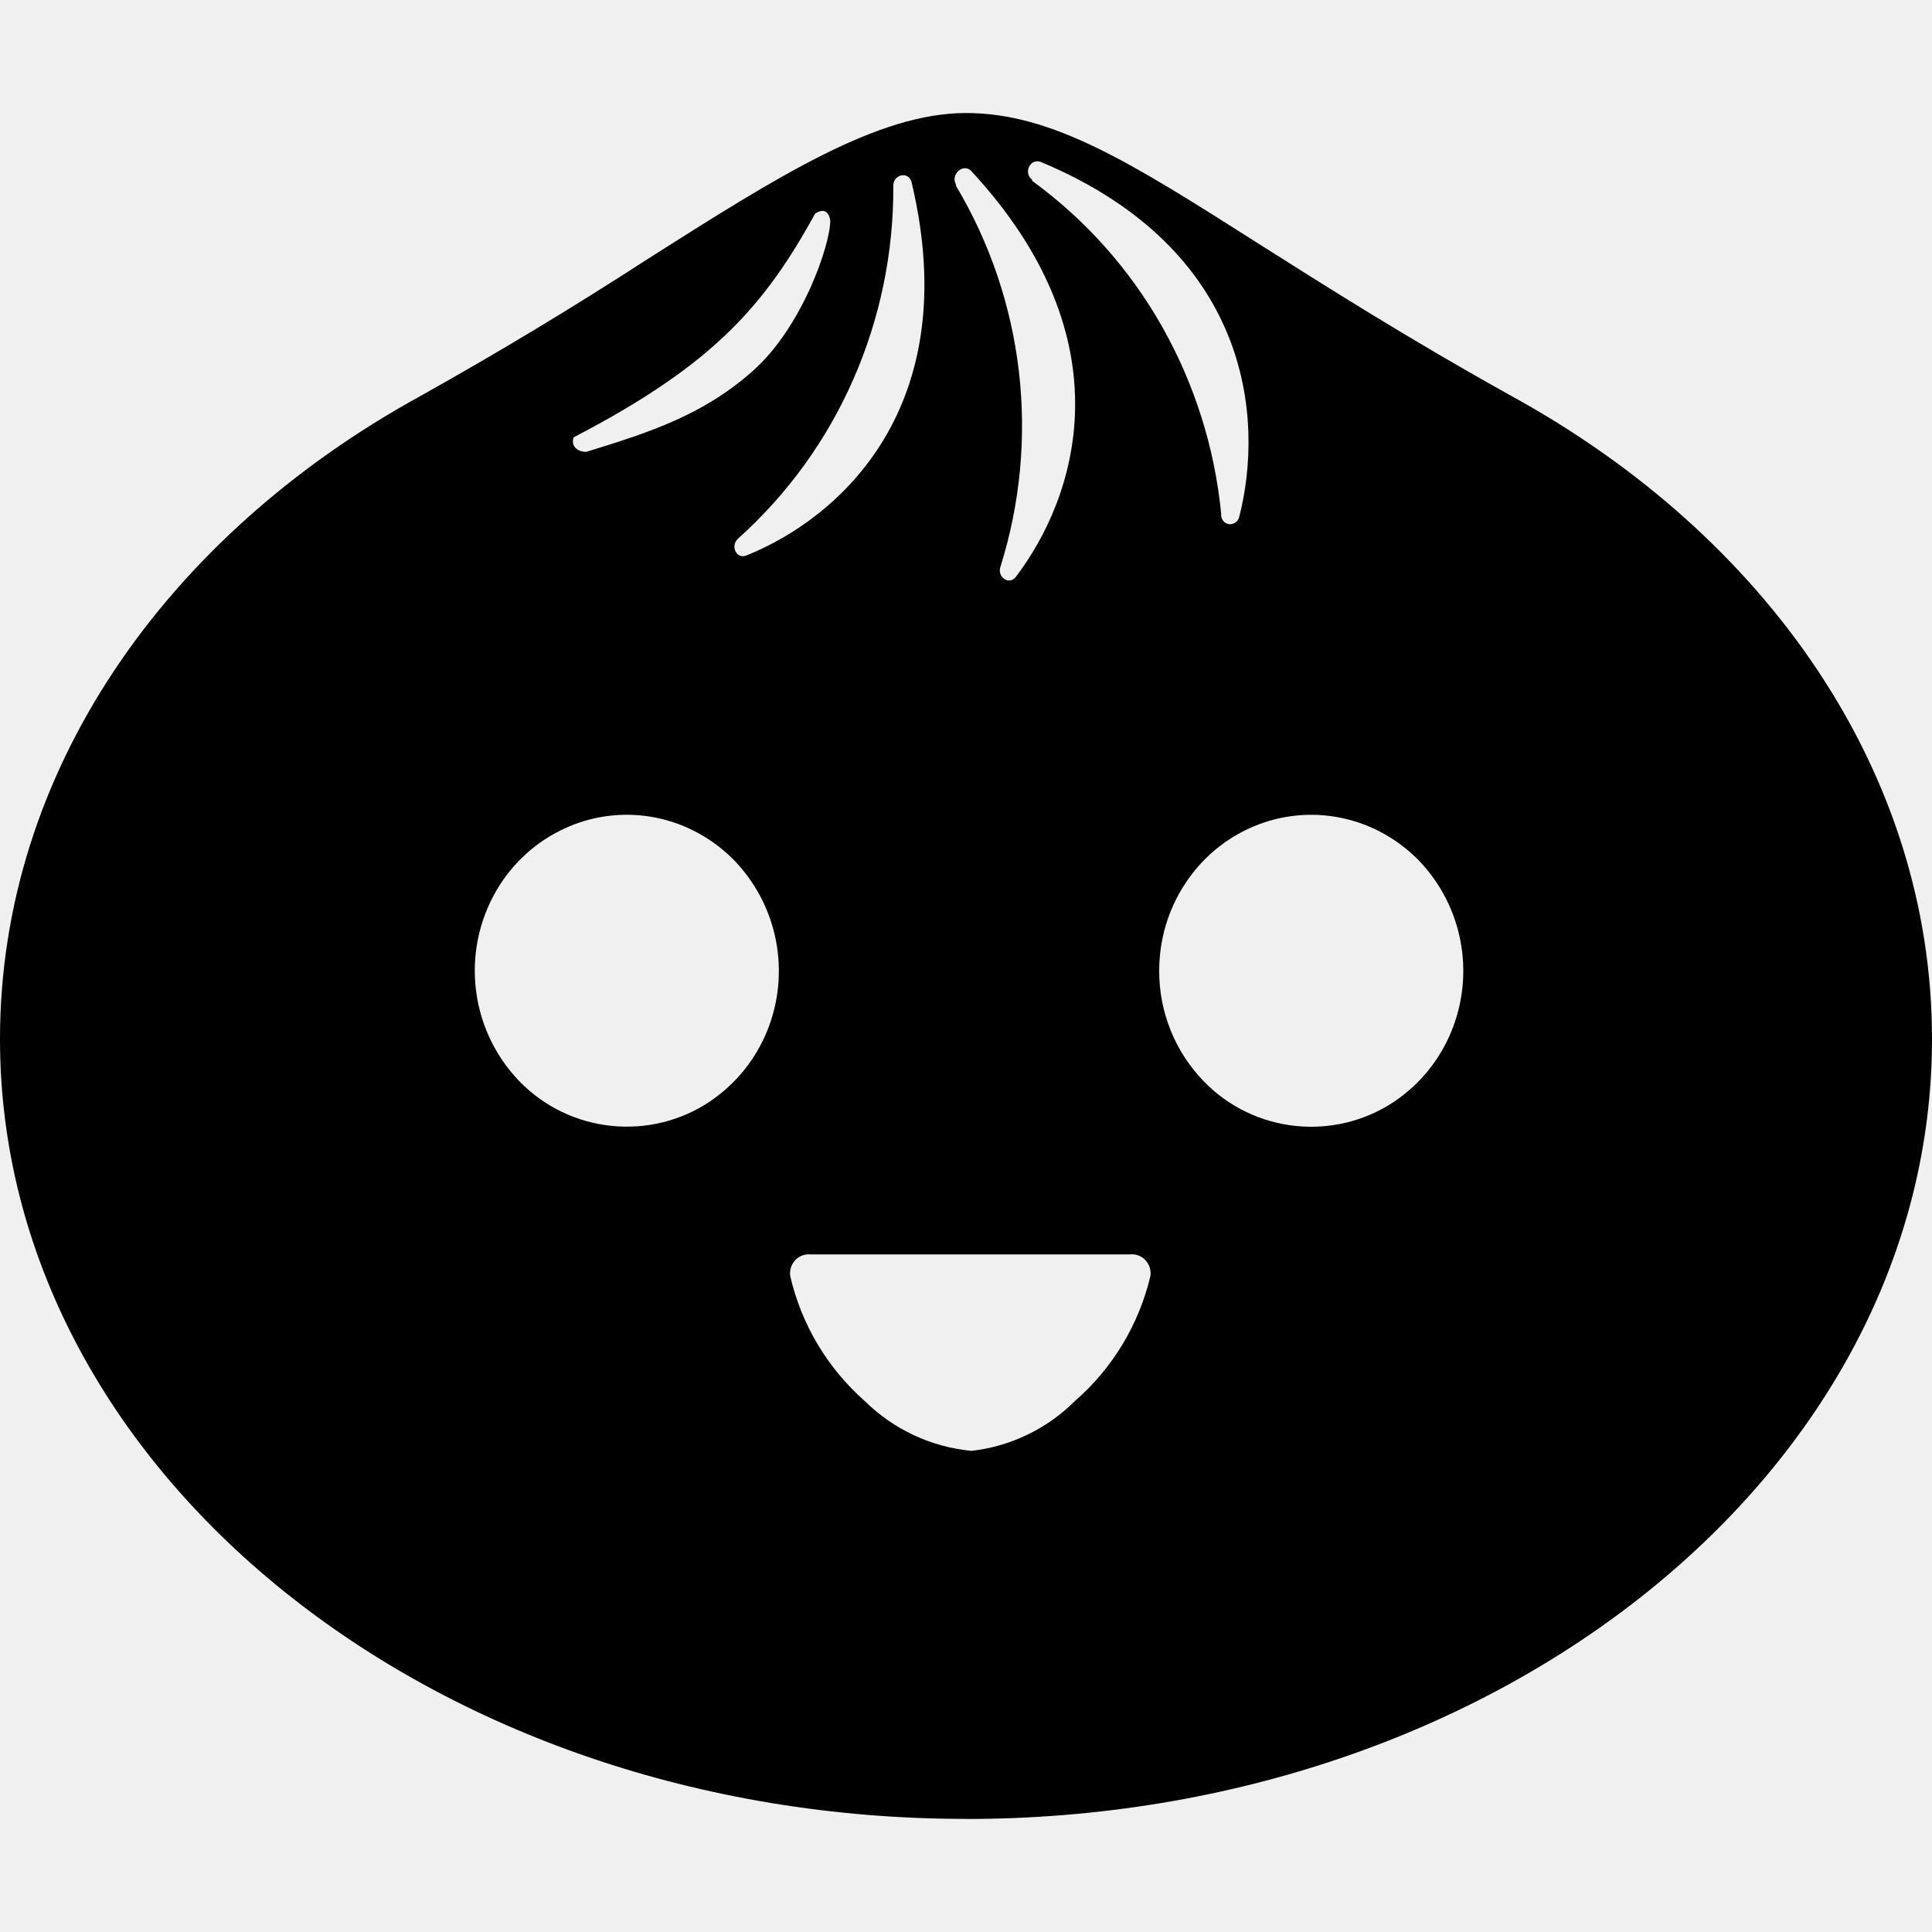
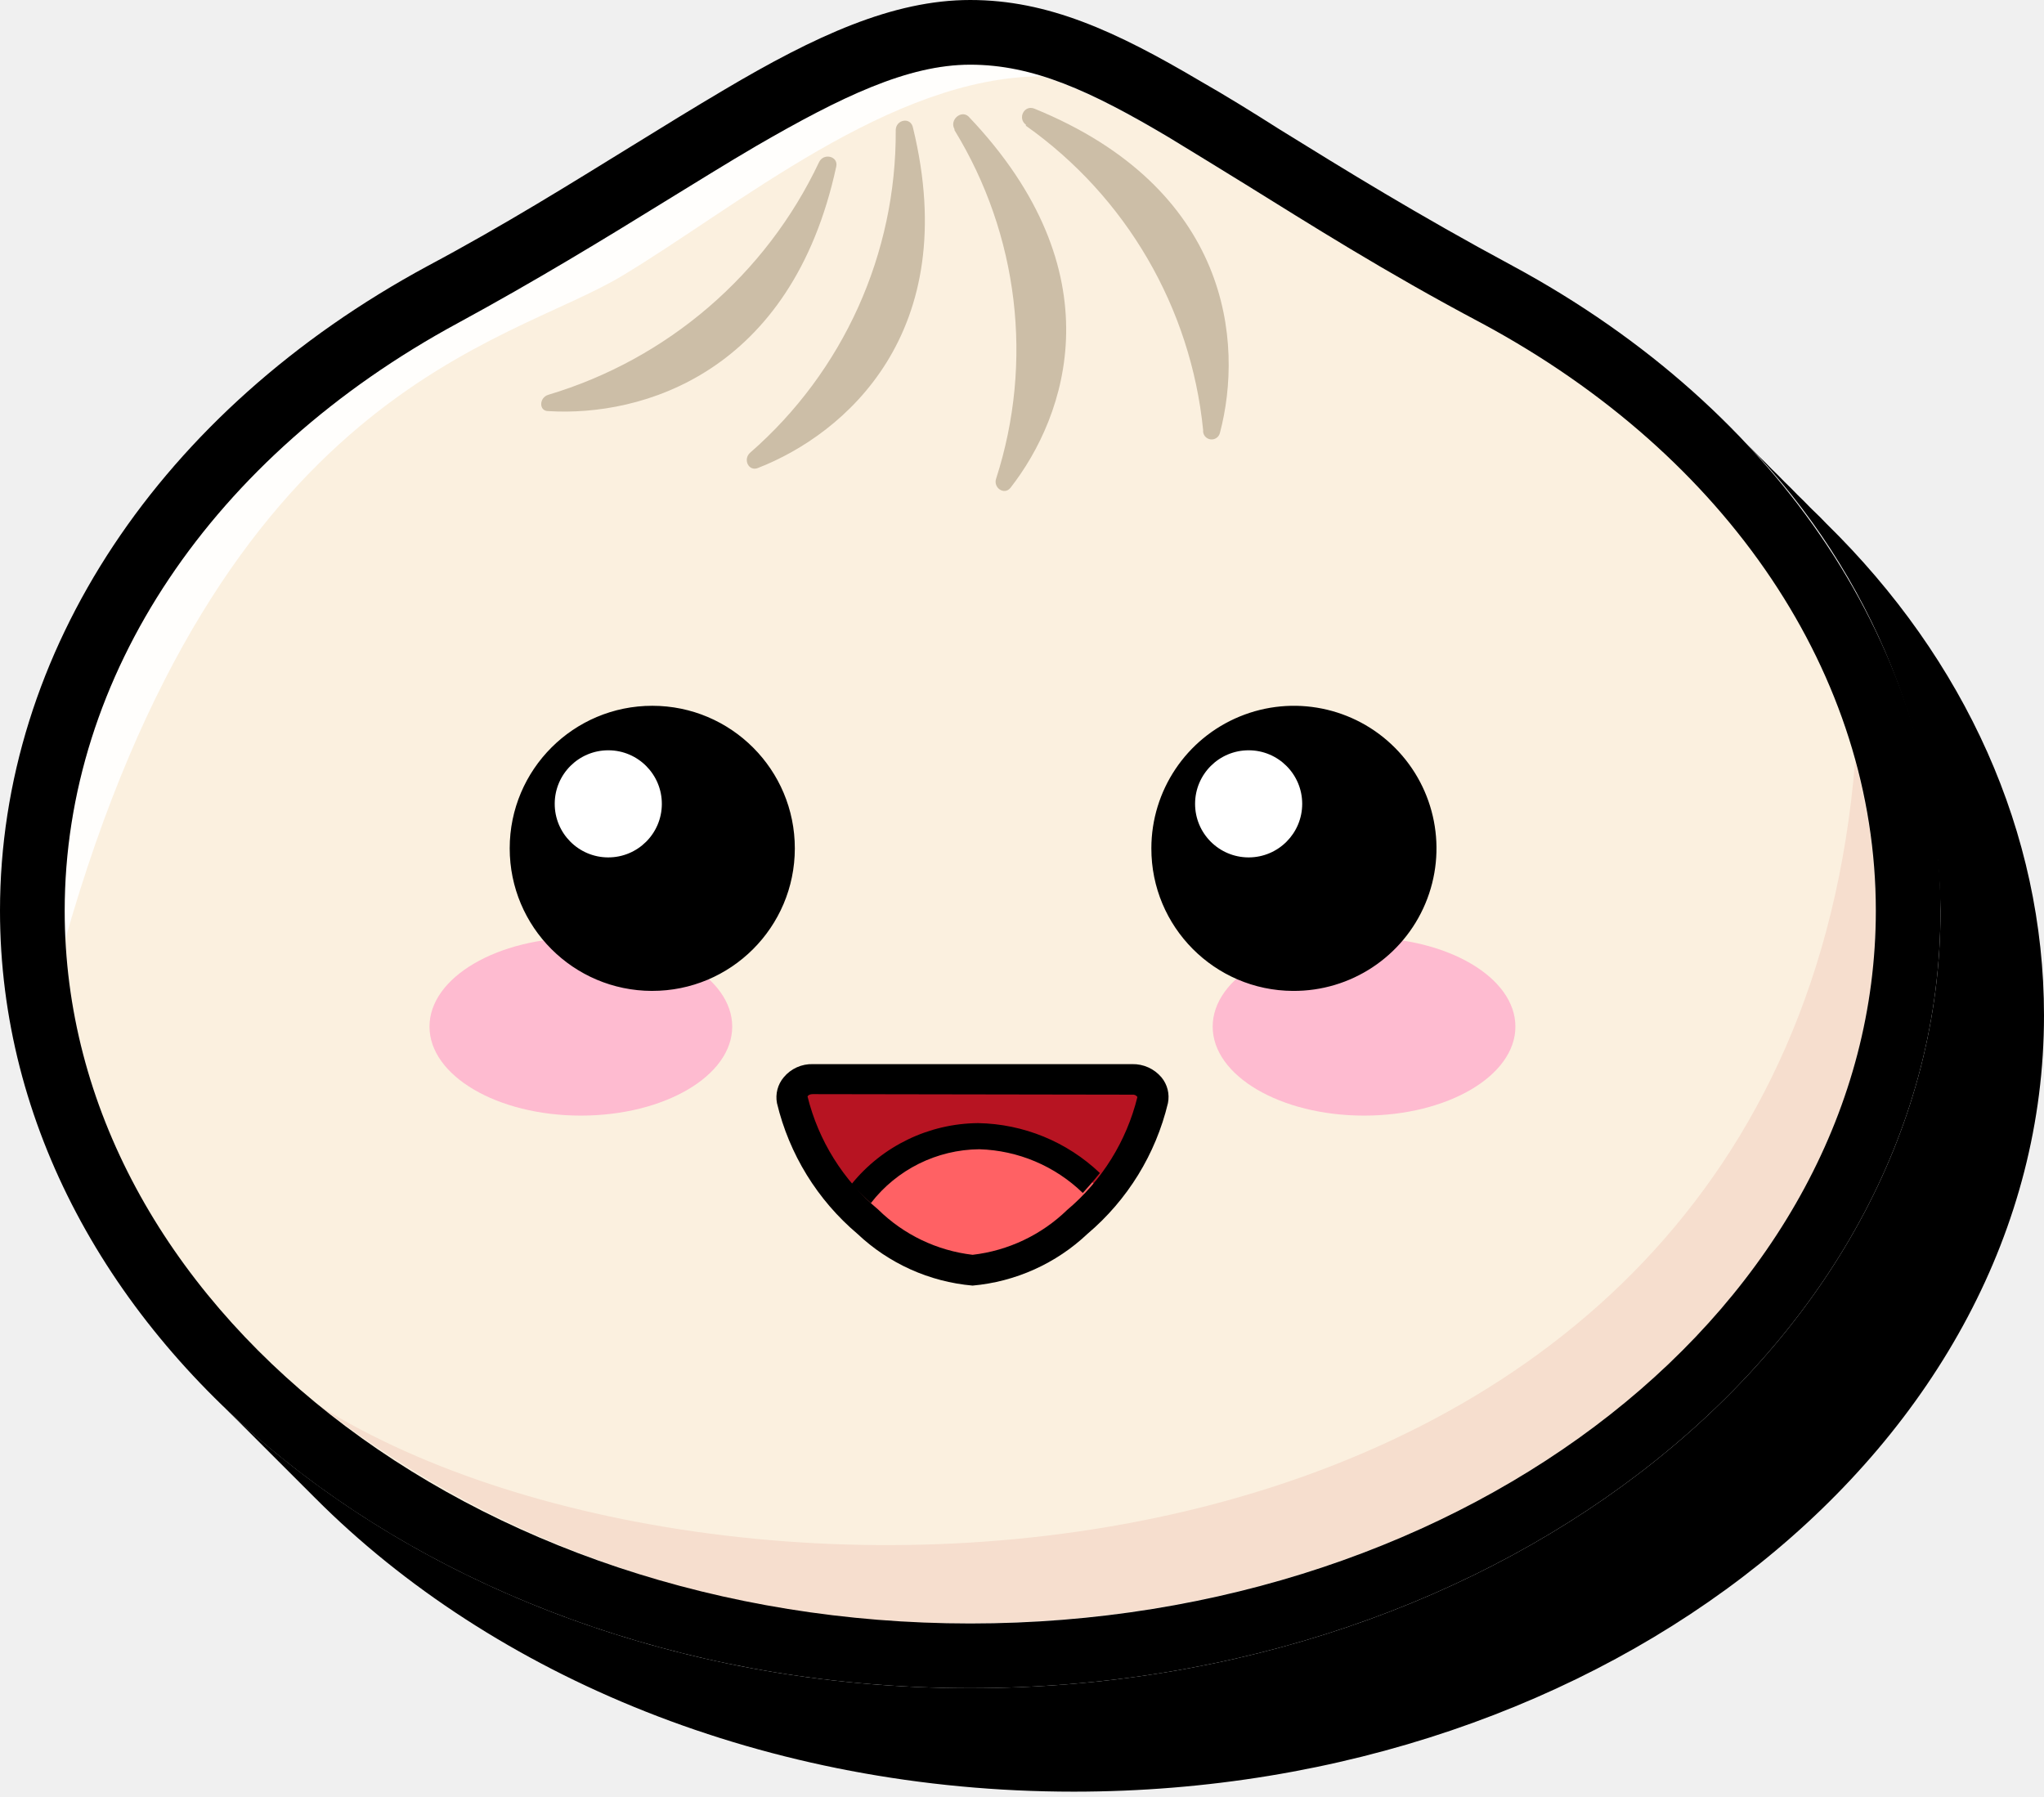
- <svg xmlns="http://www.w3.org/2000/svg" fill="#000000" role="img" viewBox="0 0 24 24">
-   <path d="M12 22.596c6.628 0 12-4.338 12-9.688 0-3.318-2.057-6.248-5.219-7.986-1.286-.715-2.297-1.357-3.139-1.89C14.058 2.025 13.08 1.404 12 1.404c-1.097 0-2.334.785-3.966 1.821a49.92 49.92 0 0 1-2.816 1.697C2.057 6.66 0 9.59 0 12.908c0 5.35 5.372 9.687 12 9.687v.001ZM10.599 4.715c.334-.759.503-1.58.498-2.409 0-.145.202-.187.23-.029.658 2.783-.902 4.162-2.057 4.624-.124.048-.199-.121-.103-.209a5.763 5.763 0 0 0 1.432-1.977Zm2.058-.102a5.82 5.82 0 0 0-.782-2.306v-.016c-.069-.123.086-.263.185-.172 1.962 2.111 1.307 4.067.556 5.051-.082.103-.23-.003-.189-.126a5.85 5.85 0 0 0 .23-2.431Zm1.776-.561a5.727 5.727 0 0 0-1.612-1.806v-.014c-.112-.085-.024-.274.114-.218 2.595 1.087 2.774 3.18 2.459 4.407a.116.116 0 0 1-.049.071.11.11 0 0 1-.153-.026.122.122 0 0 1-.022-.083 5.891 5.891 0 0 0-.737-2.331Zm-5.087.561c-.617.546-1.282.76-2.063 1-.117 0-.195-.078-.156-.181 1.752-.909 2.376-1.649 2.999-2.778 0 0 .155-.118.188.085 0 .304-.349 1.329-.968 1.874Zm4.945 11.237a2.957 2.957 0 0 1-.937 1.553c-.346.346-.8.565-1.286.62a2.178 2.178 0 0 1-1.327-.62 2.955 2.955 0 0 1-.925-1.553.244.244 0 0 1 .064-.198.234.234 0 0 1 .193-.069h3.965a.226.226 0 0 1 .19.07c.05.053.073.125.063.197Zm-5.458-2.176a1.862 1.862 0 0 1-2.384-.245 1.98 1.98 0 0 1-.233-2.447c.207-.319.503-.566.848-.713a1.84 1.84 0 0 1 1.092-.11c.366.075.703.261.967.531a1.98 1.98 0 0 1 .408 2.114 1.931 1.931 0 0 1-.698.869v.001Zm8.495.005a1.86 1.86 0 0 1-2.381-.253 1.964 1.964 0 0 1-.547-1.366c0-.384.11-.76.32-1.079.207-.319.503-.567.849-.713a1.844 1.844 0 0 1 1.093-.108c.367.076.704.262.968.534a1.98 1.98 0 0 1 .4 2.117 1.932 1.932 0 0 1-.702.868Z" />
+ <svg xmlns="http://www.w3.org/2000/svg" viewBox="0 0 256 225">
+   <path d="M228.747 65.588a38 38 0 0 0-1.62-1.62c-.55-.519-1.07-1.102-1.62-1.62c-.551-.52-1.07-1.102-1.62-1.62c-.551-.52-1.07-1.103-1.62-1.621c-.552-.519-1.07-1.102-1.62-1.62c-.552-.519-1.07-1.102-1.621-1.62c-.551-.52-1.07-1.102-1.62-1.62a85.74 85.74 0 0 1 25.632 59.819c0 53.695-54.505 97.377-121.519 97.377c-37.525 0-71.097-13.707-93.424-35.192l1.62 1.62l1.62 1.62l1.62 1.62l1.621 1.621l1.62 1.62l1.62 1.62l1.621 1.62c22.295 22.393 56.612 36.813 95.044 36.813c67.014 0 121.519-43.682 121.519-97.215c0-22.878-9.851-44.557-27.253-61.602" />
+   <path fill="#fbf0df" d="M234.937 114.066c0 49.288-50.779 89.243-113.418 89.243S8.101 163.354 8.101 114.066c0-30.558 19.443-57.552 49.32-73.56C87.3 24.498 105.9 8.101 121.52 8.101s28.97 13.384 64.097 32.405c29.878 16.008 49.32 43.002 49.32 73.56" />
+   <path fill="#f6dece" d="M234.937 114.066a70.2 70.2 0 0 0-2.593-18.73c-8.846 107.909-140.476 113.093-192.227 80.818a129.62 129.62 0 0 0 81.402 27.155c62.542 0 113.418-40.02 113.418-89.243" />
+   <path fill="#fffefc" d="M77.87 34.576c14.484-8.684 33.733-24.984 52.658-25.017a30.1 30.1 0 0 0-9.009-1.458c-7.842 0-16.203 4.05-26.734 10.143c-3.662 2.139-7.453 4.504-11.472 6.967c-7.55 4.666-16.202 9.948-25.924 15.23c-30.85 16.69-49.288 44.201-49.288 73.625v3.856C27.74 48.542 63.417 43.261 77.87 34.576" />
+   <path fill="#ccbea7" d="M112.186 16.3a53.18 53.18 0 0 1-18.244 40.409c-.907.81-.194 2.365.972 1.912c10.92-4.245 25.665-16.948 19.443-42.58c-.259-1.459-2.17-1.07-2.17.259m7.356 0a52.63 52.63 0 0 1 5.217 43.65c-.388 1.134 1.005 2.106 1.783 1.166c7.096-9.073 13.286-27.09-5.25-46.534c-.94-.842-2.398.454-1.75 1.588zm8.944-.551a53.2 53.2 0 0 1 22.198 38.108a1.07 1.07 0 0 0 2.106.357c2.981-11.31 1.296-30.59-23.235-40.604c-1.296-.518-2.138 1.232-1.069 2.01zM68.666 49.45a54.9 54.9 0 0 0 33.928-29.164c.584-1.167 2.43-.713 2.14.583c-5.607 25.924-24.37 31.336-36.035 30.623c-1.232.032-1.2-1.685-.033-2.042" />
+   <path d="M121.519 211.443C54.505 211.443 0 167.761 0 114.066c0-32.405 20.026-62.64 53.566-80.754c9.721-5.184 18.05-10.402 25.47-14.97c4.083-2.528 7.94-4.894 11.666-7.097C102.076 4.505 111.797 0 121.519 0s18.212 3.889 28.84 10.175c3.241 1.847 6.482 3.856 9.949 6.06c8.069 4.99 17.175 10.629 29.164 17.077c33.54 18.115 53.566 48.316 53.566 80.754c0 53.695-54.505 97.377-121.519 97.377m0-203.342c-7.842 0-16.203 4.05-26.734 10.143c-3.662 2.139-7.453 4.504-11.472 6.967c-7.55 4.666-16.202 9.948-25.924 15.23c-30.85 16.69-49.288 44.201-49.288 73.625c0 49.223 50.876 89.276 113.418 89.276s113.418-40.053 113.418-89.276c0-29.424-18.439-56.936-49.32-73.56c-12.25-6.48-21.81-12.573-29.554-17.369c-3.532-2.17-6.773-4.18-9.722-5.962c-9.818-5.833-16.98-9.074-24.822-9.074" />
+   <path fill="#b71422" d="M144.365 137.722a28.94 28.94 0 0 1-9.463 15.263a22.07 22.07 0 0 1-12.962 6.092a22.17 22.17 0 0 1-13.383-6.092a28.94 28.94 0 0 1-9.333-15.263a2.333 2.333 0 0 1 2.593-2.625h39.988a2.333 2.333 0 0 1 2.56 2.625" />
+   <path fill="#ff6164" d="M108.557 153.244a22.4 22.4 0 0 0 13.351 6.157a22.4 22.4 0 0 0 13.318-6.157a34.5 34.5 0 0 0 3.241-3.468a22.13 22.13 0 0 0-15.879-7.485a19.93 19.93 0 0 0-16.202 9.008c.745.681 1.393 1.33 2.171 1.945" />
+   <path d="M109.076 150.684a17.37 17.37 0 0 1 13.577-6.74a19.44 19.44 0 0 1 12.962 5.476a51 51 0 0 0 2.139-2.495a22.68 22.68 0 0 0-15.263-6.254a20.61 20.61 0 0 0-15.846 7.647a31 31 0 0 0 2.43 2.366" />
+   <path d="M121.81 161.021a24.05 24.05 0 0 1-14.42-6.481a30.85 30.85 0 0 1-10.077-16.365a3.89 3.89 0 0 1 .842-3.24a4.57 4.57 0 0 1 3.662-1.653h39.988a4.67 4.67 0 0 1 3.661 1.653a3.86 3.86 0 0 1 .81 3.24A30.85 30.85 0 0 1 136.2 154.54c-3.93 3.717-9 6-14.388 6.481m-19.993-23.98c-.519 0-.648.227-.68.292a26.86 26.86 0 0 0 8.846 14.16a20.2 20.2 0 0 0 11.828 5.672a20.35 20.35 0 0 0 11.828-5.606a26.9 26.9 0 0 0 8.814-14.161a.68.68 0 0 0-.648-.292z" />
+   <g transform="translate(53.792 88.4)">
+     <ellipse cx="117.047" cy="40.183" fill="#febbd0" rx="18.957" ry="11.147" />
+     <ellipse cx="18.957" cy="40.183" fill="#febbd0" rx="18.957" ry="11.147" />
+     <path d="M27.868 35.71a17.855 17.855 0 1 0-17.822-17.854c0 9.848 7.974 17.837 17.822 17.855m80.268 0A17.855 17.855 0 1 0 90.41 17.857c-.018 9.818 7.908 17.801 17.726 17.855" />
+     <path fill="#fff" d="M22.36 18.99a6.708 6.708 0 1 0 .064-13.416a6.708 6.708 0 0 0-.065 13.416m80.267 0a6.708 6.708 0 1 0-.065 0z" />
+   </g>
</svg>
